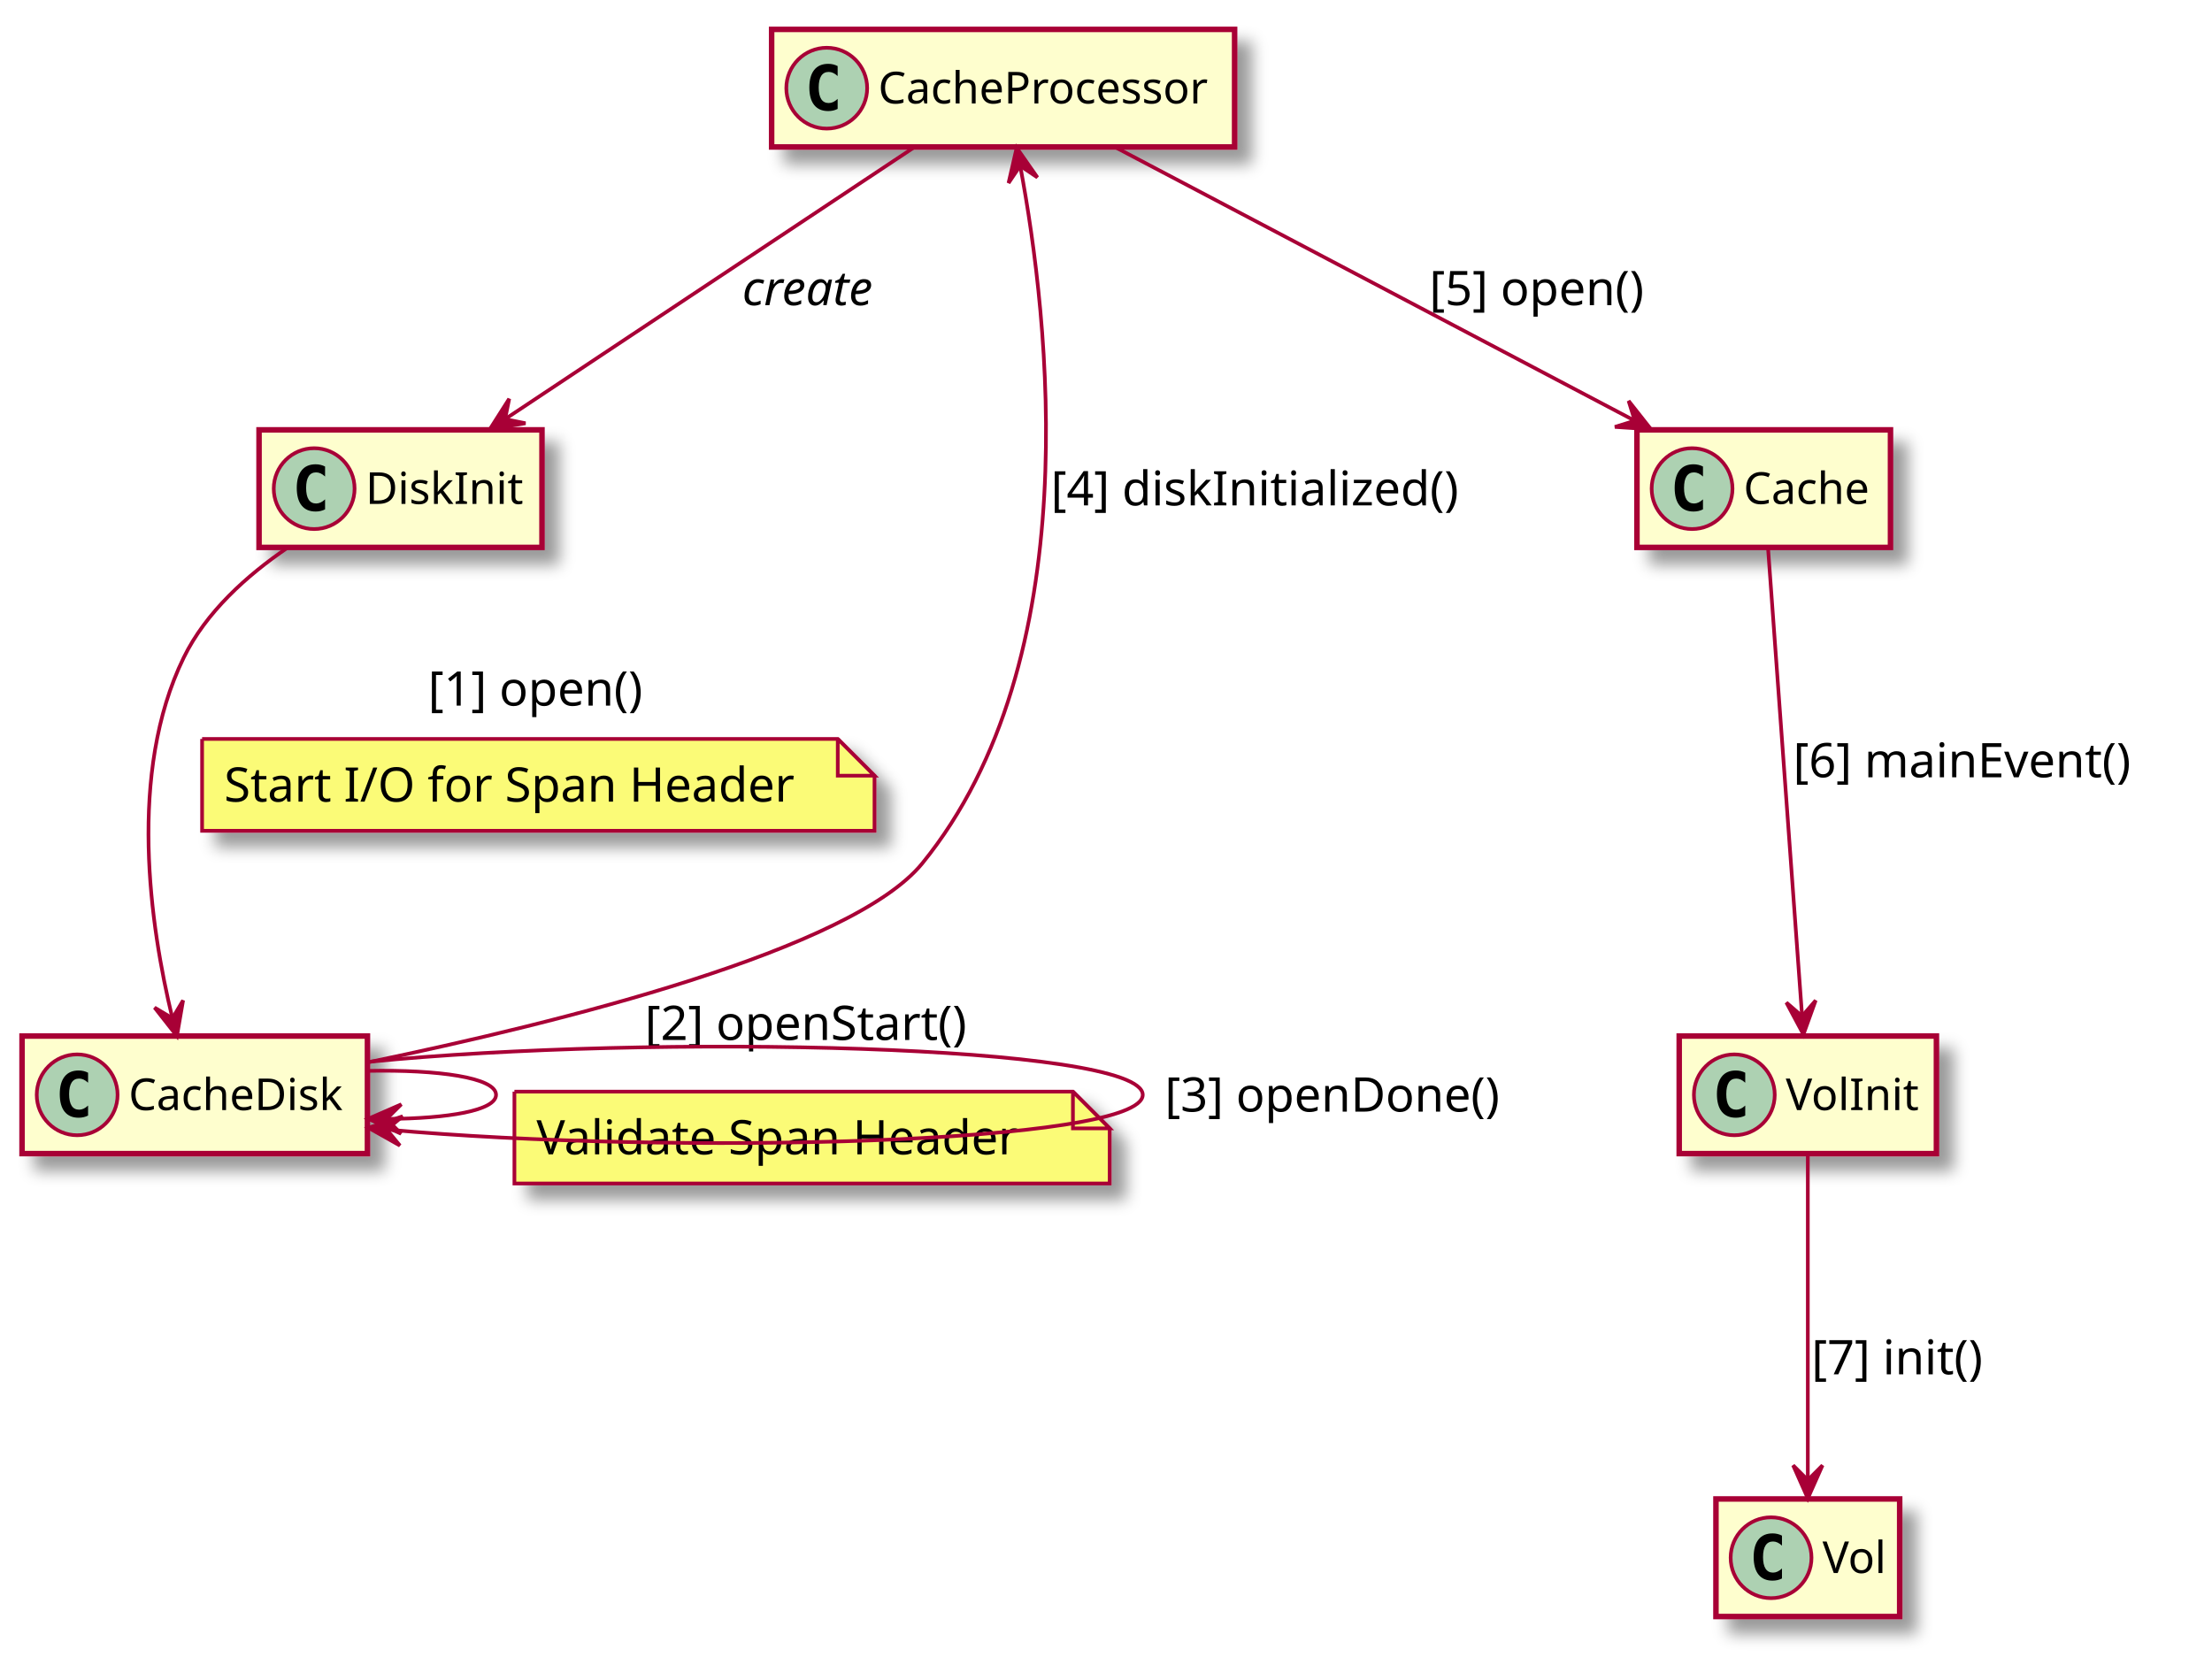
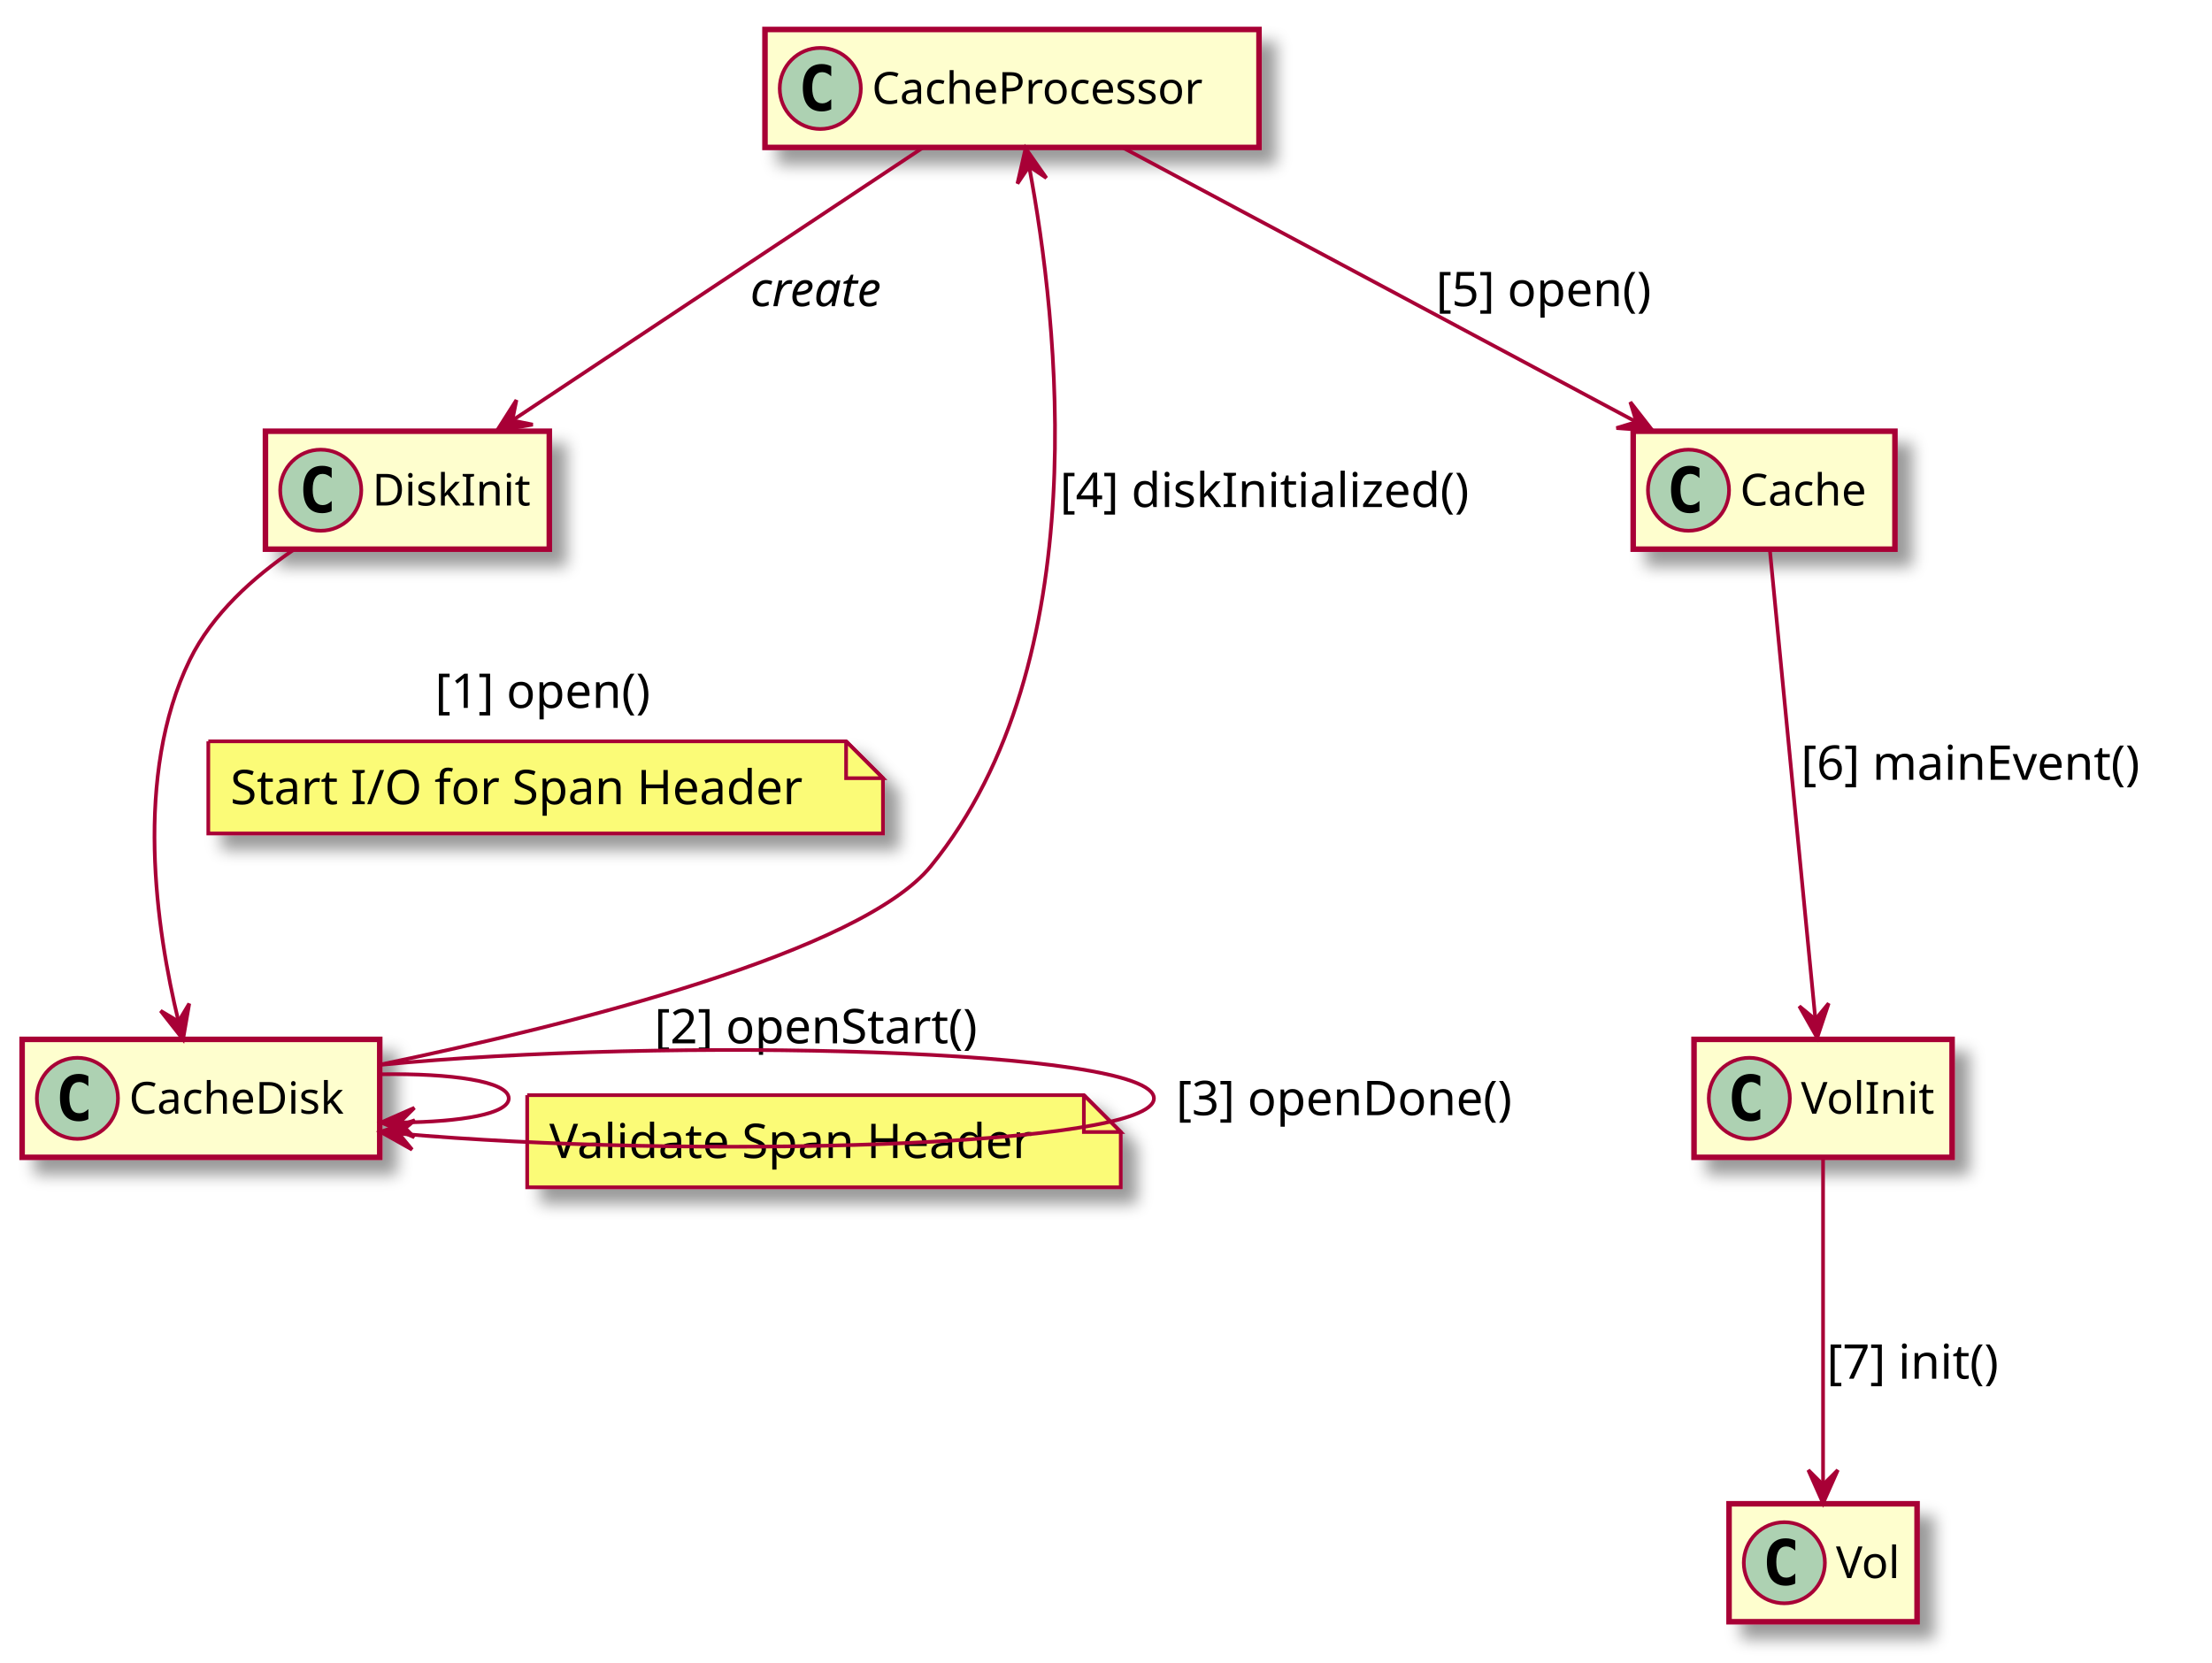
- <svg xmlns="http://www.w3.org/2000/svg" contentScriptType="application/ecmascript" contentStyleType="text/css" height="451px" preserveAspectRatio="none" style="width:602px;height:451px;" version="1.1" viewBox="0 0 602 451" width="602px" zoomAndPan="magnify">
+ <svg xmlns="http://www.w3.org/2000/svg" contentScriptType="application/ecmascript" contentStyleType="text/css" height="451px" preserveAspectRatio="none" style="width:600px;height:451px;" version="1.1" viewBox="0 0 600 451" width="600px" zoomAndPan="magnify">
  <defs>
    <filter height="300%" id="foqrp3dhsrjol" width="300%" x="-1" y="-1">
      <feGaussianBlur result="blurOut" stdDeviation="2.0" />
      <feColorMatrix in="blurOut" result="blurOut2" type="matrix" values="0 0 0 0 0 0 0 0 0 0 0 0 0 0 0 0 0 0 .4 0" />
      <feOffset dx="4.0" dy="4.0" in="blurOut2" result="blurOut3" />
      <feBlend in="SourceGraphic" in2="blurOut3" mode="normal" />
    </filter>
  </defs>
  <g>
-     <rect fill="#FEFECE" filter="url(#foqrp3dhsrjol)" height="32" id="CacheProcessor" style="stroke: #A80036; stroke-width: 1.5;" width="126" x="210" y="8" />
-     <ellipse cx="225" cy="24" fill="#ADD1B2" rx="11" ry="11" style="stroke: #A80036; stroke-width: 1.0;" />
-     <path d="M227.969,29.641 Q227.391,29.938 226.75,30.086 Q226.109,30.234 225.406,30.234 Q222.906,30.234 221.586,28.586 Q220.266,26.938 220.266,23.812 Q220.266,20.688 221.586,19.031 Q222.906,17.375 225.406,17.375 Q226.109,17.375 226.758,17.531 Q227.406,17.688 227.969,17.984 L227.969,20.703 Q227.344,20.125 226.75,19.852 Q226.156,19.578 225.531,19.578 Q224.188,19.578 223.5,20.648 Q222.812,21.719 222.812,23.812 Q222.812,25.906 223.5,26.977 Q224.188,28.047 225.531,28.047 Q226.156,28.047 226.75,27.773 Q227.344,27.5 227.969,26.922 L227.969,29.641 Z " />
-     <text fill="#000000" font-family="sans-serif" font-size="12" lengthAdjust="spacingAndGlyphs" textLength="94" x="239" y="28.154">CacheProcessor</text>
-     <rect fill="#FEFECE" filter="url(#foqrp3dhsrjol)" height="32" id="DiskInit" style="stroke: #A80036; stroke-width: 1.5;" width="77" x="70.5" y="117" />
-     <ellipse cx="85.5" cy="133" fill="#ADD1B2" rx="11" ry="11" style="stroke: #A80036; stroke-width: 1.0;" />
-     <path d="M88.469,138.641 Q87.891,138.938 87.25,139.086 Q86.609,139.234 85.906,139.234 Q83.406,139.234 82.086,137.586 Q80.766,135.938 80.766,132.812 Q80.766,129.688 82.086,128.031 Q83.406,126.375 85.906,126.375 Q86.609,126.375 87.258,126.531 Q87.906,126.688 88.469,126.984 L88.469,129.703 Q87.844,129.125 87.25,128.852 Q86.656,128.578 86.031,128.578 Q84.688,128.578 84,129.648 Q83.312,130.719 83.312,132.812 Q83.312,134.906 84,135.977 Q84.688,137.047 86.031,137.047 Q86.656,137.047 87.25,136.773 Q87.844,136.5 88.469,135.922 L88.469,138.641 Z " />
-     <text fill="#000000" font-family="sans-serif" font-size="12" lengthAdjust="spacingAndGlyphs" textLength="45" x="99.5" y="137.154">DiskInit</text>
-     <rect fill="#FEFECE" filter="url(#foqrp3dhsrjol)" height="32" id="CacheDisk" style="stroke: #A80036; stroke-width: 1.5;" width="94" x="6" y="282" />
+     <rect fill="#FEFECE" filter="url(#foqrp3dhsrjol)" height="32" id="CacheProcessor" style="stroke: #A80036; stroke-width: 1.5;" width="134" x="207.5" y="8" />
+     <ellipse cx="222.5" cy="24" fill="#ADD1B2" rx="11" ry="11" style="stroke: #A80036; stroke-width: 1.0;" />
+     <path d="M225.469,29.641 Q224.891,29.938 224.25,30.078 Q223.609,30.234 222.906,30.234 Q220.406,30.234 219.078,28.594 Q217.766,26.938 217.766,23.812 Q217.766,20.688 219.078,19.031 Q220.406,17.375 222.906,17.375 Q223.609,17.375 224.25,17.531 Q224.906,17.688 225.469,17.984 L225.469,20.703 Q224.844,20.125 224.25,19.859 Q223.656,19.578 223.031,19.578 Q221.688,19.578 221,20.656 Q220.312,21.719 220.312,23.812 Q220.312,25.906 221,26.984 Q221.688,28.047 223.031,28.047 Q223.656,28.047 224.25,27.781 Q224.844,27.5 225.469,26.922 L225.469,29.641 Z " />
+     <text fill="#000000" font-family="sans-serif" font-size="12" lengthAdjust="spacingAndGlyphs" textLength="102" x="236.5" y="28.154">CacheProcessor</text>
+     <rect fill="#FEFECE" filter="url(#foqrp3dhsrjol)" height="32" id="DiskInit" style="stroke: #A80036; stroke-width: 1.5;" width="77" x="72" y="117" />
+     <ellipse cx="87" cy="133" fill="#ADD1B2" rx="11" ry="11" style="stroke: #A80036; stroke-width: 1.0;" />
+     <path d="M89.969,138.641 Q89.391,138.938 88.75,139.078 Q88.109,139.234 87.406,139.234 Q84.906,139.234 83.578,137.594 Q82.266,135.938 82.266,132.812 Q82.266,129.688 83.578,128.031 Q84.906,126.375 87.406,126.375 Q88.109,126.375 88.75,126.531 Q89.406,126.688 89.969,126.984 L89.969,129.703 Q89.344,129.125 88.75,128.859 Q88.156,128.578 87.531,128.578 Q86.188,128.578 85.5,129.656 Q84.812,130.719 84.812,132.812 Q84.812,134.906 85.5,135.984 Q86.188,137.047 87.531,137.047 Q88.156,137.047 88.75,136.781 Q89.344,136.5 89.969,135.922 L89.969,138.641 Z " />
+     <text fill="#000000" font-family="sans-serif" font-size="12" lengthAdjust="spacingAndGlyphs" textLength="45" x="101" y="137.154">DiskInit</text>
+     <rect fill="#FEFECE" filter="url(#foqrp3dhsrjol)" height="32" id="CacheDisk" style="stroke: #A80036; stroke-width: 1.5;" width="97" x="6" y="282" />
    <ellipse cx="21" cy="298" fill="#ADD1B2" rx="11" ry="11" style="stroke: #A80036; stroke-width: 1.0;" />
-     <path d="M23.969,303.641 Q23.391,303.938 22.75,304.086 Q22.109,304.234 21.406,304.234 Q18.906,304.234 17.586,302.586 Q16.266,300.938 16.266,297.812 Q16.266,294.688 17.586,293.031 Q18.906,291.375 21.406,291.375 Q22.109,291.375 22.758,291.531 Q23.406,291.688 23.969,291.984 L23.969,294.703 Q23.344,294.125 22.75,293.852 Q22.156,293.578 21.531,293.578 Q20.188,293.578 19.5,294.648 Q18.812,295.719 18.812,297.812 Q18.812,299.906 19.5,300.977 Q20.188,302.047 21.531,302.047 Q22.156,302.047 22.75,301.773 Q23.344,301.5 23.969,300.922 L23.969,303.641 Z " />
-     <text fill="#000000" font-family="sans-serif" font-size="12" lengthAdjust="spacingAndGlyphs" textLength="62" x="35" y="302.154">CacheDisk</text>
-     <rect fill="#FEFECE" filter="url(#foqrp3dhsrjol)" height="32" id="VolInit" style="stroke: #A80036; stroke-width: 1.5;" width="70" x="457" y="282" />
-     <ellipse cx="472" cy="298" fill="#ADD1B2" rx="11" ry="11" style="stroke: #A80036; stroke-width: 1.0;" />
-     <path d="M474.969,303.641 Q474.391,303.938 473.75,304.086 Q473.109,304.234 472.406,304.234 Q469.906,304.234 468.586,302.586 Q467.266,300.938 467.266,297.812 Q467.266,294.688 468.586,293.031 Q469.906,291.375 472.406,291.375 Q473.109,291.375 473.758,291.531 Q474.406,291.688 474.969,291.984 L474.969,294.703 Q474.344,294.125 473.75,293.852 Q473.156,293.578 472.531,293.578 Q471.188,293.578 470.5,294.648 Q469.812,295.719 469.812,297.812 Q469.812,299.906 470.5,300.977 Q471.188,302.047 472.531,302.047 Q473.156,302.047 473.75,301.773 Q474.344,301.5 474.969,300.922 L474.969,303.641 Z " />
-     <text fill="#000000" font-family="sans-serif" font-size="12" lengthAdjust="spacingAndGlyphs" textLength="38" x="486" y="302.154">VolInit</text>
-     <rect fill="#FEFECE" filter="url(#foqrp3dhsrjol)" height="32" id="Vol" style="stroke: #A80036; stroke-width: 1.5;" width="50" x="467" y="408" />
-     <ellipse cx="482" cy="424" fill="#ADD1B2" rx="11" ry="11" style="stroke: #A80036; stroke-width: 1.0;" />
-     <path d="M484.969,429.641 Q484.391,429.938 483.75,430.086 Q483.109,430.234 482.406,430.234 Q479.906,430.234 478.586,428.586 Q477.266,426.938 477.266,423.812 Q477.266,420.688 478.586,419.031 Q479.906,417.375 482.406,417.375 Q483.109,417.375 483.758,417.531 Q484.406,417.688 484.969,417.984 L484.969,420.703 Q484.344,420.125 483.75,419.852 Q483.156,419.578 482.531,419.578 Q481.188,419.578 480.5,420.648 Q479.812,421.719 479.812,423.812 Q479.812,425.906 480.5,426.977 Q481.188,428.047 482.531,428.047 Q483.156,428.047 483.75,427.773 Q484.344,427.5 484.969,426.922 L484.969,429.641 Z " />
-     <text fill="#000000" font-family="sans-serif" font-size="12" lengthAdjust="spacingAndGlyphs" textLength="18" x="496" y="428.154">Vol</text>
-     <rect fill="#FEFECE" filter="url(#foqrp3dhsrjol)" height="32" id="Cache" style="stroke: #A80036; stroke-width: 1.5;" width="69" x="445.5" y="117" />
-     <ellipse cx="460.5" cy="133" fill="#ADD1B2" rx="11" ry="11" style="stroke: #A80036; stroke-width: 1.0;" />
-     <path d="M463.469,138.641 Q462.891,138.938 462.25,139.086 Q461.609,139.234 460.906,139.234 Q458.406,139.234 457.086,137.586 Q455.766,135.938 455.766,132.812 Q455.766,129.688 457.086,128.031 Q458.406,126.375 460.906,126.375 Q461.609,126.375 462.258,126.531 Q462.906,126.688 463.469,126.984 L463.469,129.703 Q462.844,129.125 462.25,128.852 Q461.656,128.578 461.031,128.578 Q459.688,128.578 459,129.648 Q458.312,130.719 458.312,132.812 Q458.312,134.906 459,135.977 Q459.688,137.047 461.031,137.047 Q461.656,137.047 462.25,136.773 Q462.844,136.5 463.469,135.922 L463.469,138.641 Z " />
-     <text fill="#000000" font-family="sans-serif" font-size="12" lengthAdjust="spacingAndGlyphs" textLength="37" x="474.5" y="137.154">Cache</text>
-     <path d="M248.801,40.083 C219.248,59.726 169.314,92.913 137.808,113.853 " fill="none" id="CacheProcessor-DiskInit" style="stroke: #A80036; stroke-width: 1.0;" />
-     <polygon fill="#A80036" points="133.298,116.851,143.008,115.2,137.462,114.083,138.579,108.538,133.298,116.851" style="stroke: #A80036; stroke-width: 1.0;" />
-     <text fill="#000000" font-family="sans-serif" font-size="13" font-style="italic" lengthAdjust="spacingAndGlyphs" textLength="41" x="202" y="83.067">create</text>
-     <path d="M78.192,149.129 C67.195,156.616 56.042,166.629 50,179 C34.675,210.38 40.889,252.182 46.884,276.975 " fill="none" id="DiskInit-CacheDisk" style="stroke: #A80036; stroke-width: 1.0;" />
-     <polygon fill="#A80036" points="48.152,281.998,49.827,272.293,46.928,277.15,42.07,274.251,48.152,281.998" style="stroke: #A80036; stroke-width: 1.0;" />
-     <text fill="#000000" font-family="sans-serif" font-size="13" lengthAdjust="spacingAndGlyphs" textLength="64" x="116.5" y="192.067">[1] open()</text>
-     <path d="M55,201.133 L55,226.133 L238,226.133 L238,211.133 L228,201.133 L55,201.133 " fill="#FBFB77" filter="url(#foqrp3dhsrjol)" style="stroke: #A80036; stroke-width: 1.0;" />
-     <path d="M228,201.133 L228,211.133 L238,211.133 L228,201.133 " fill="#FBFB77" style="stroke: #A80036; stroke-width: 1.0;" />
-     <text fill="#000000" font-family="sans-serif" font-size="13" lengthAdjust="spacingAndGlyphs" textLength="162" x="61" y="218.2">Start I/O for Span Header</text>
-     <path d="M100.188,291.478 C119.115,291.109 135,293.283 135,298 C135,302.275 121.953,304.461 105.421,304.559 " fill="none" id="CacheDisk-CacheDisk" style="stroke: #A80036; stroke-width: 1.0;" />
-     <polygon fill="#A80036" points="100.188,304.522,109.16,308.586,105.188,304.558,109.216,300.586,100.188,304.522" style="stroke: #A80036; stroke-width: 1.0;" />
-     <text fill="#000000" font-family="sans-serif" font-size="13" lengthAdjust="spacingAndGlyphs" textLength="95" x="175.5" y="283.067">[2] openStart()</text>
-     <path d="M140,297.133 L140,322.133 L302,322.133 L302,307.133 L292,297.133 L140,297.133 " fill="#FBFB77" filter="url(#foqrp3dhsrjol)" style="stroke: #A80036; stroke-width: 1.0;" />
-     <path d="M292,297.133 L292,307.133 L302,307.133 L292,297.133 " fill="#FBFB77" style="stroke: #A80036; stroke-width: 1.0;" />
-     <text fill="#000000" font-family="sans-serif" font-size="13" lengthAdjust="spacingAndGlyphs" textLength="141" x="146" y="314.2">Validate Span Header</text>
-     <path d="M100.257,289.028 C177.333,281.337 311,284.328 311,298 C311,311.378 183.015,314.529 105.301,307.453 " fill="none" id="CacheDisk-CacheDisk" style="stroke: #A80036; stroke-width: 1.0;" />
-     <polygon fill="#A80036" points="100.257,306.972,108.837,311.808,105.234,307.447,109.596,303.844,100.257,306.972" style="stroke: #A80036; stroke-width: 1.0;" />
-     <text fill="#000000" font-family="sans-serif" font-size="13" lengthAdjust="spacingAndGlyphs" textLength="98" x="317" y="302.567">[3] openDone()</text>
-     <path d="M100.323,289.115 C152.576,278.287 231.869,258.498 251,235 C296.157,179.535 285.464,86.803 277.668,45.259 " fill="none" id="CacheDisk-CacheProcessor" style="stroke: #A80036; stroke-width: 1.0;" />
-     <polygon fill="#A80036" points="276.689,40.216,274.479,49.814,277.642,45.124,282.332,48.288,276.689,40.216" style="stroke: #A80036; stroke-width: 1.0;" />
-     <text fill="#000000" font-family="sans-serif" font-size="13" lengthAdjust="spacingAndGlyphs" textLength="123" x="286" y="137.567">[4] diskInitialized()</text>
-     <path d="M303.544,40.083 C341.151,59.887 404.907,93.459 444.612,114.366 " fill="none" id="CacheProcessor-Cache" style="stroke: #A80036; stroke-width: 1.0;" />
-     <polygon fill="#A80036" points="449.331,116.851,443.231,109.118,444.907,114.521,439.504,116.197,449.331,116.851" style="stroke: #A80036; stroke-width: 1.0;" />
-     <text fill="#000000" font-family="sans-serif" font-size="13" lengthAdjust="spacingAndGlyphs" textLength="64" x="389" y="83.067">[5] open()</text>
-     <path d="M481.173,149.121 C483.344,178.987 487.994,242.921 490.433,276.457 " fill="none" id="Cache-VolInit" style="stroke: #A80036; stroke-width: 1.0;" />
-     <polygon fill="#A80036" points="490.805,281.569,494.141,272.302,490.442,276.582,486.162,272.883,490.805,281.569" style="stroke: #A80036; stroke-width: 1.0;" />
-     <text fill="#000000" font-family="sans-serif" font-size="13" lengthAdjust="spacingAndGlyphs" textLength="102" x="488" y="211.567">[6] mainEvent()</text>
-     <path d="M492,314.214 C492,336.801 492,377.769 492,402.768 " fill="none" id="VolInit-Vol" style="stroke: #A80036; stroke-width: 1.0;" />
-     <polygon fill="#A80036" points="492,407.848,496,398.848,492,402.848,488,398.848,492,407.848" style="stroke: #A80036; stroke-width: 1.0;" />
-     <text fill="#000000" font-family="sans-serif" font-size="13" lengthAdjust="spacingAndGlyphs" textLength="53" x="493" y="374.067">[7] init()</text>
+     <path d="M23.969,303.641 Q23.391,303.938 22.75,304.078 Q22.109,304.234 21.406,304.234 Q18.906,304.234 17.578,302.594 Q16.266,300.938 16.266,297.812 Q16.266,294.688 17.578,293.031 Q18.906,291.375 21.406,291.375 Q22.109,291.375 22.75,291.531 Q23.406,291.688 23.969,291.984 L23.969,294.703 Q23.344,294.125 22.75,293.859 Q22.156,293.578 21.531,293.578 Q20.188,293.578 19.5,294.656 Q18.812,295.719 18.812,297.812 Q18.812,299.906 19.5,300.984 Q20.188,302.047 21.531,302.047 Q22.156,302.047 22.75,301.781 Q23.344,301.5 23.969,300.922 L23.969,303.641 Z " />
+     <text fill="#000000" font-family="sans-serif" font-size="12" lengthAdjust="spacingAndGlyphs" textLength="65" x="35" y="302.154">CacheDisk</text>
+     <rect fill="#FEFECE" filter="url(#foqrp3dhsrjol)" height="32" id="VolInit" style="stroke: #A80036; stroke-width: 1.5;" width="70" x="459.5" y="282" />
+     <ellipse cx="474.5" cy="298" fill="#ADD1B2" rx="11" ry="11" style="stroke: #A80036; stroke-width: 1.0;" />
+     <path d="M477.469,303.641 Q476.891,303.938 476.25,304.078 Q475.609,304.234 474.906,304.234 Q472.406,304.234 471.078,302.594 Q469.766,300.938 469.766,297.812 Q469.766,294.688 471.078,293.031 Q472.406,291.375 474.906,291.375 Q475.609,291.375 476.25,291.531 Q476.906,291.688 477.469,291.984 L477.469,294.703 Q476.844,294.125 476.25,293.859 Q475.656,293.578 475.031,293.578 Q473.688,293.578 473,294.656 Q472.312,295.719 472.312,297.812 Q472.312,299.906 473,300.984 Q473.688,302.047 475.031,302.047 Q475.656,302.047 476.25,301.781 Q476.844,301.5 477.469,300.922 L477.469,303.641 Z " />
+     <text fill="#000000" font-family="sans-serif" font-size="12" lengthAdjust="spacingAndGlyphs" textLength="38" x="488.5" y="302.154">VolInit</text>
+     <rect fill="#FEFECE" filter="url(#foqrp3dhsrjol)" height="32" id="Vol" style="stroke: #A80036; stroke-width: 1.5;" width="51" x="469" y="408" />
+     <ellipse cx="484" cy="424" fill="#ADD1B2" rx="11" ry="11" style="stroke: #A80036; stroke-width: 1.0;" />
+     <path d="M486.969,429.641 Q486.391,429.938 485.75,430.078 Q485.109,430.234 484.406,430.234 Q481.906,430.234 480.578,428.594 Q479.266,426.938 479.266,423.812 Q479.266,420.688 480.578,419.031 Q481.906,417.375 484.406,417.375 Q485.109,417.375 485.75,417.531 Q486.406,417.688 486.969,417.984 L486.969,420.703 Q486.344,420.125 485.75,419.859 Q485.156,419.578 484.531,419.578 Q483.188,419.578 482.5,420.656 Q481.812,421.719 481.812,423.812 Q481.812,425.906 482.5,426.984 Q483.188,428.047 484.531,428.047 Q485.156,428.047 485.75,427.781 Q486.344,427.5 486.969,426.922 L486.969,429.641 Z " />
+     <text fill="#000000" font-family="sans-serif" font-size="12" lengthAdjust="spacingAndGlyphs" textLength="19" x="498" y="428.154">Vol</text>
+     <rect fill="#FEFECE" filter="url(#foqrp3dhsrjol)" height="32" id="Cache" style="stroke: #A80036; stroke-width: 1.5;" width="71" x="443" y="117" />
+     <ellipse cx="458" cy="133" fill="#ADD1B2" rx="11" ry="11" style="stroke: #A80036; stroke-width: 1.0;" />
+     <path d="M460.969,138.641 Q460.391,138.938 459.75,139.078 Q459.109,139.234 458.406,139.234 Q455.906,139.234 454.578,137.594 Q453.266,135.938 453.266,132.812 Q453.266,129.688 454.578,128.031 Q455.906,126.375 458.406,126.375 Q459.109,126.375 459.75,126.531 Q460.406,126.688 460.969,126.984 L460.969,129.703 Q460.344,129.125 459.75,128.859 Q459.156,128.578 458.531,128.578 Q457.188,128.578 456.5,129.656 Q455.812,130.719 455.812,132.812 Q455.812,134.906 456.5,135.984 Q457.188,137.047 458.531,137.047 Q459.156,137.047 459.75,136.781 Q460.344,136.5 460.969,135.922 L460.969,138.641 Z " />
+     <text fill="#000000" font-family="sans-serif" font-size="12" lengthAdjust="spacingAndGlyphs" textLength="39" x="472" y="137.154">Cache</text>
+     <path d="M250.301,40.083 C220.748,59.726 170.814,92.913 139.308,113.853 " fill="none" id="CacheProcessor-DiskInit" style="stroke: #A80036; stroke-width: 1.0;" />
+     <polygon fill="#A80036" points="134.798,116.851,144.508,115.2,138.962,114.083,140.079,108.538,134.798,116.851" style="stroke: #A80036; stroke-width: 1.0;" />
+     <text fill="#000000" font-family="sans-serif" font-size="13" font-style="italic" lengthAdjust="spacingAndGlyphs" textLength="41" x="203.5" y="83.067">create</text>
+     <path d="M79.692,149.129 C68.695,156.616 57.542,166.629 51.5,179 C36.175,210.38 42.389,252.182 48.384,276.975 " fill="none" id="DiskInit-CacheDisk" style="stroke: #A80036; stroke-width: 1.0;" />
+     <polygon fill="#A80036" points="49.652,281.998,51.327,272.293,48.428,277.15,43.57,274.251,49.652,281.998" style="stroke: #A80036; stroke-width: 1.0;" />
+     <text fill="#000000" font-family="sans-serif" font-size="13" lengthAdjust="spacingAndGlyphs" textLength="64" x="118" y="192.067">[1] open()</text>
+     <path d="M56.5,201.133 L56.5,226.133 L239.5,226.133 L239.5,211.133 L229.5,201.133 L56.5,201.133 " fill="#FBFB77" filter="url(#foqrp3dhsrjol)" style="stroke: #A80036; stroke-width: 1.0;" />
+     <path d="M229.5,201.133 L229.5,211.133 L239.5,211.133 L229.5,201.133 " fill="#FBFB77" style="stroke: #A80036; stroke-width: 1.0;" />
+     <text fill="#000000" font-family="sans-serif" font-size="13" lengthAdjust="spacingAndGlyphs" textLength="162" x="62.5" y="218.2">Start I/O for Span Header</text>
+     <path d="M103.388,291.463 C122.289,291.173 138,293.352 138,298 C138,302.213 125.097,304.397 108.609,304.553 " fill="none" id="CacheDisk-CacheDisk" style="stroke: #A80036; stroke-width: 1.0;" />
+     <polygon fill="#A80036" points="103.388,304.537,112.375,308.566,108.388,304.553,112.4,300.566,103.388,304.537" style="stroke: #A80036; stroke-width: 1.0;" />
+     <text fill="#000000" font-family="sans-serif" font-size="13" lengthAdjust="spacingAndGlyphs" textLength="96" x="177.5" y="283.067">[2] openStart()</text>
+     <path d="M143,297.133 L143,322.133 L304,322.133 L304,307.133 L294,297.133 L143,297.133 " fill="#FBFB77" filter="url(#foqrp3dhsrjol)" style="stroke: #A80036; stroke-width: 1.0;" />
+     <path d="M294,297.133 L294,307.133 L304,307.133 L294,297.133 " fill="#FBFB77" style="stroke: #A80036; stroke-width: 1.0;" />
+     <text fill="#000000" font-family="sans-serif" font-size="13" lengthAdjust="spacingAndGlyphs" textLength="140" x="149" y="314.2">Validate Span Header</text>
+     <path d="M103.183,288.913 C180.666,281.368 313,284.397 313,298 C313,311.311 186.292,314.497 108.251,307.558 " fill="none" id="CacheDisk-CacheDisk" style="stroke: #A80036; stroke-width: 1.0;" />
+     <polygon fill="#A80036" points="103.183,307.087,111.773,311.904,108.161,307.55,112.514,303.938,103.183,307.087" style="stroke: #A80036; stroke-width: 1.0;" />
+     <text fill="#000000" font-family="sans-serif" font-size="13" lengthAdjust="spacingAndGlyphs" textLength="98" x="319" y="302.567">[3] openDone()</text>
+     <path d="M103.228,288.823 C155.487,277.933 233.54,258.288 252.5,235 C297.657,179.535 286.964,86.803 279.168,45.259 " fill="none" id="CacheDisk-CacheProcessor" style="stroke: #A80036; stroke-width: 1.0;" />
+     <polygon fill="#A80036" points="278.189,40.216,275.979,49.814,279.142,45.124,283.832,48.288,278.189,40.216" style="stroke: #A80036; stroke-width: 1.0;" />
+     <text fill="#000000" font-family="sans-serif" font-size="13" lengthAdjust="spacingAndGlyphs" textLength="116" x="287.5" y="137.567">[4] diskInitialized()</text>
+     <path d="M304.601,40.083 C341.664,59.887 404.496,93.459 443.625,114.366 " fill="none" id="CacheProcessor-Cache" style="stroke: #A80036; stroke-width: 1.0;" />
+     <polygon fill="#A80036" points="448.276,116.851,442.223,109.081,443.866,114.494,438.453,116.137,448.276,116.851" style="stroke: #A80036; stroke-width: 1.0;" />
+     <text fill="#000000" font-family="sans-serif" font-size="13" lengthAdjust="spacingAndGlyphs" textLength="64" x="389.5" y="83.067">[5] open()</text>
+     <path d="M480.063,149.121 C482.959,178.987 489.159,242.921 492.411,276.457 " fill="none" id="Cache-VolInit" style="stroke: #A80036; stroke-width: 1.0;" />
+     <polygon fill="#A80036" points="492.907,281.569,496.019,272.225,492.424,276.592,488.057,272.997,492.907,281.569" style="stroke: #A80036; stroke-width: 1.0;" />
+     <text fill="#000000" font-family="sans-serif" font-size="13" lengthAdjust="spacingAndGlyphs" textLength="100" x="488.5" y="211.567">[6] mainEvent()</text>
+     <path d="M494.5,314.214 C494.5,336.801 494.5,377.769 494.5,402.768 " fill="none" id="VolInit-Vol" style="stroke: #A80036; stroke-width: 1.0;" />
+     <polygon fill="#A80036" points="494.5,407.848,498.5,398.848,494.5,402.848,490.5,398.848,494.5,407.848" style="stroke: #A80036; stroke-width: 1.0;" />
+     <text fill="#000000" font-family="sans-serif" font-size="13" lengthAdjust="spacingAndGlyphs" textLength="51" x="495.5" y="374.067">[7] init()</text>
  </g>
</svg>
